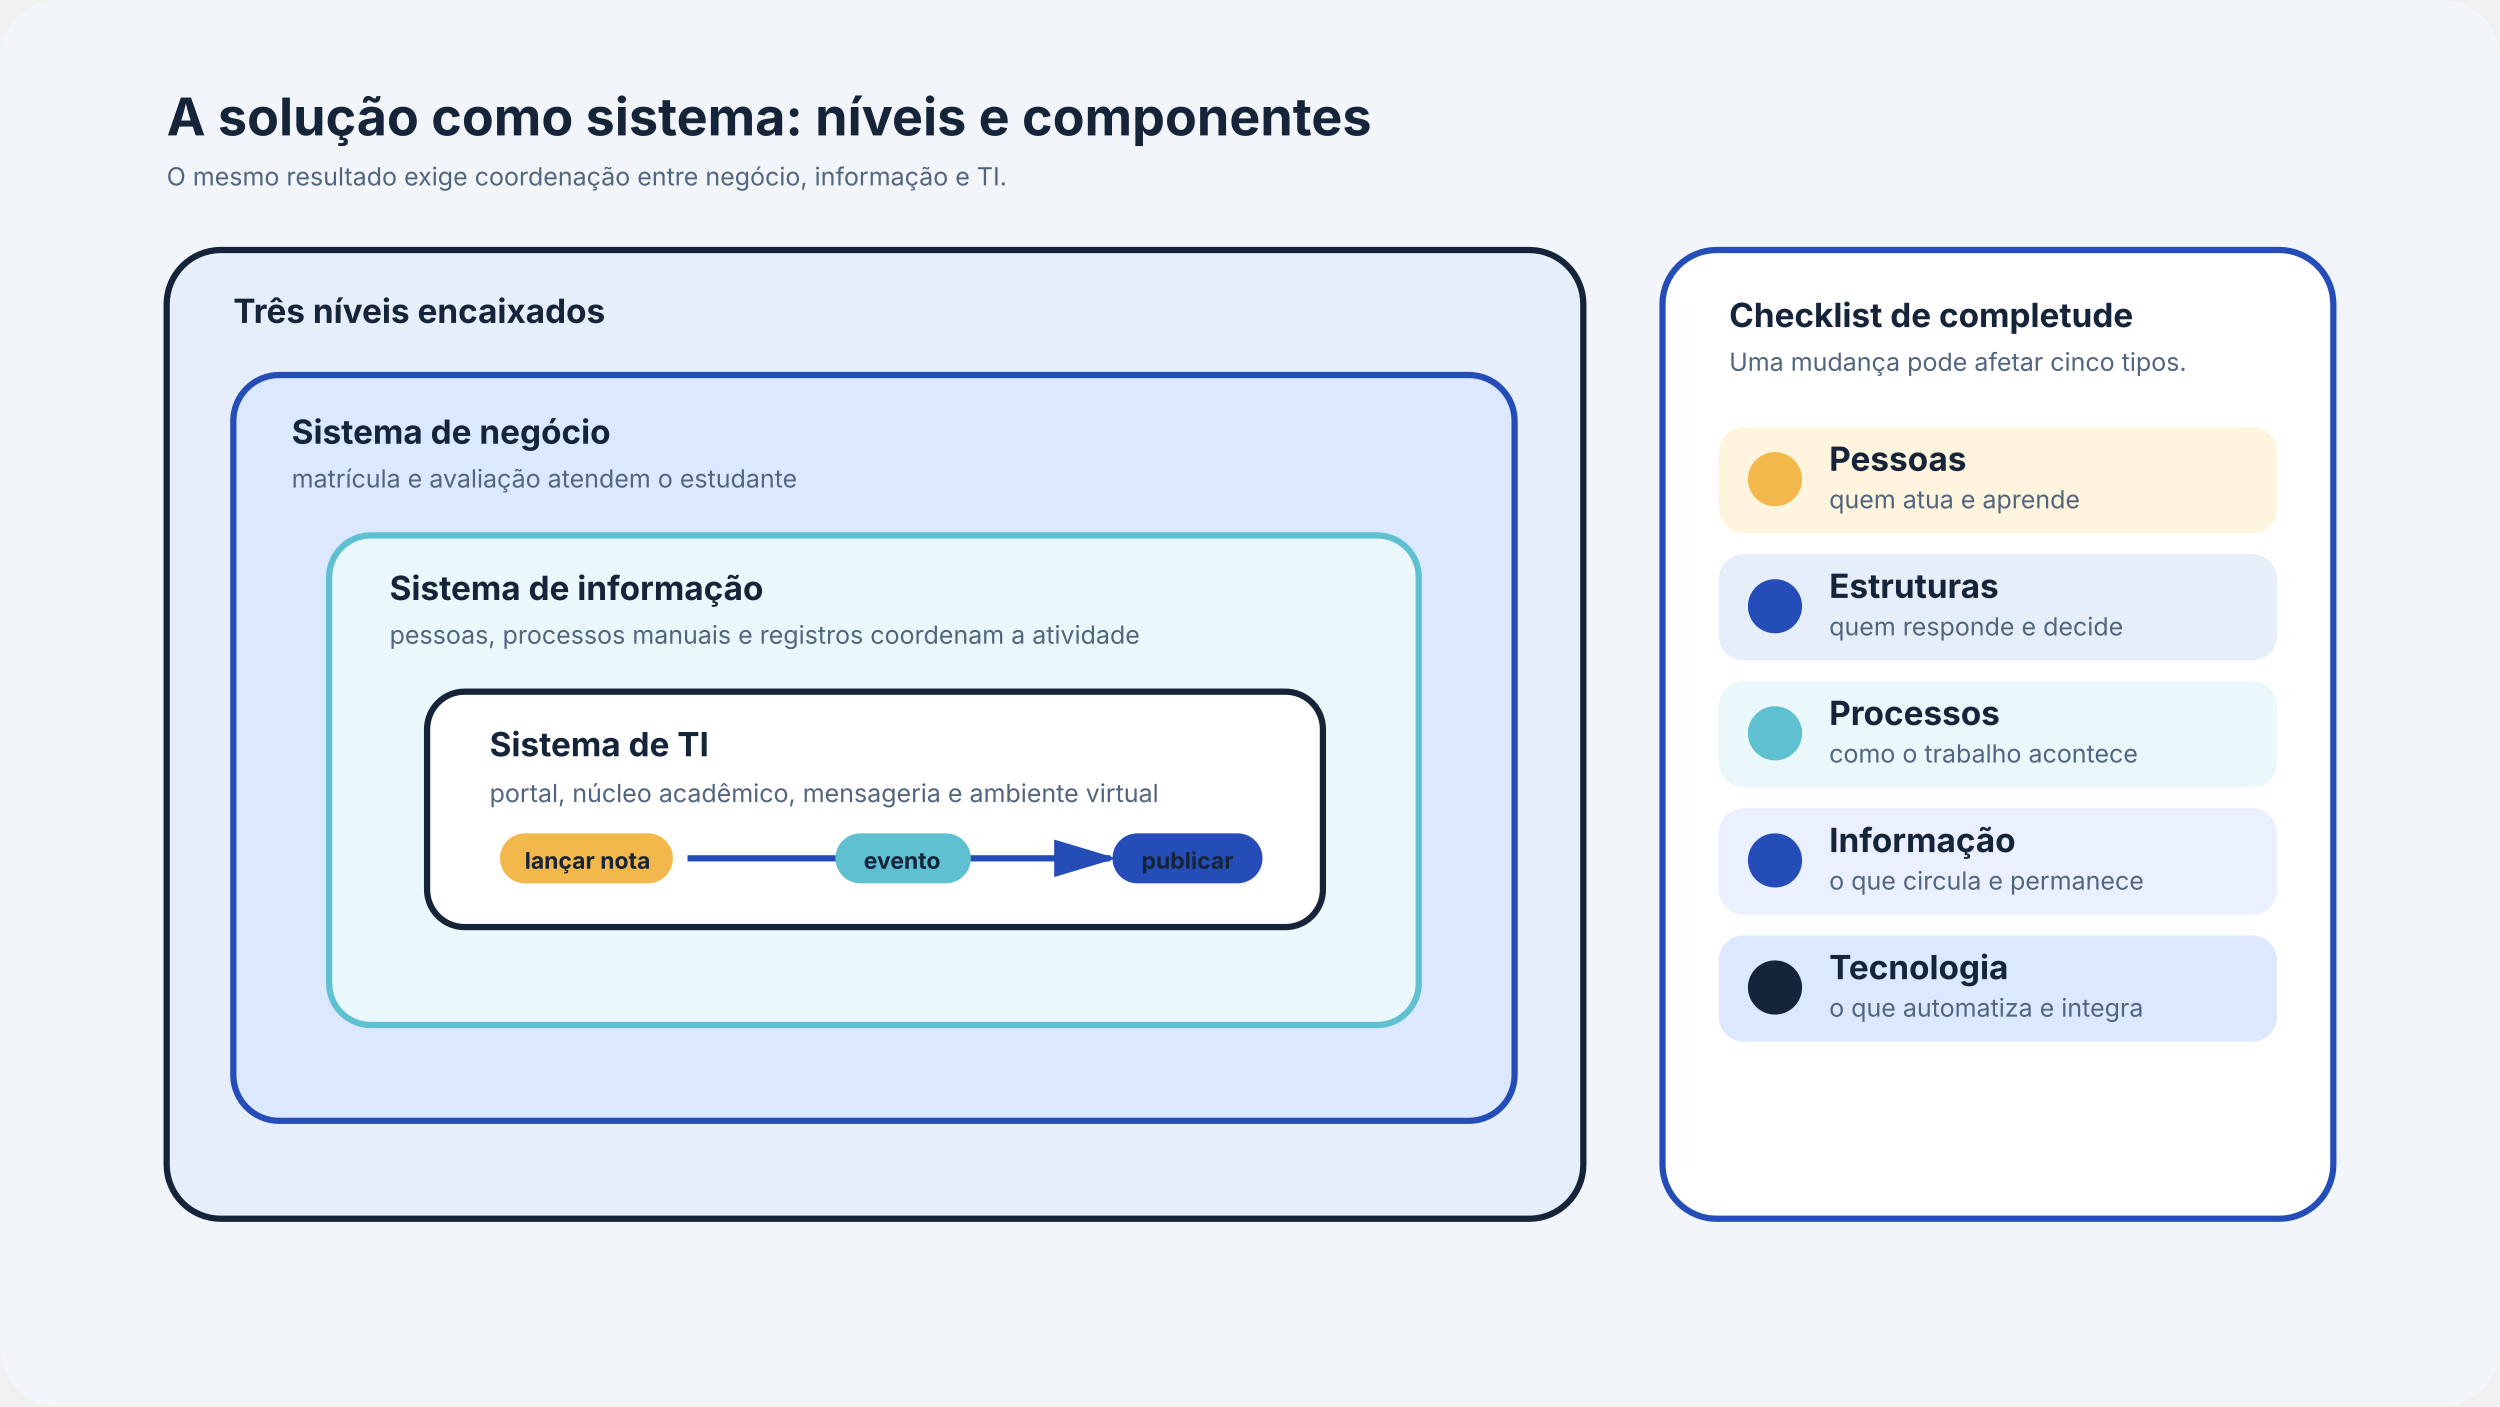
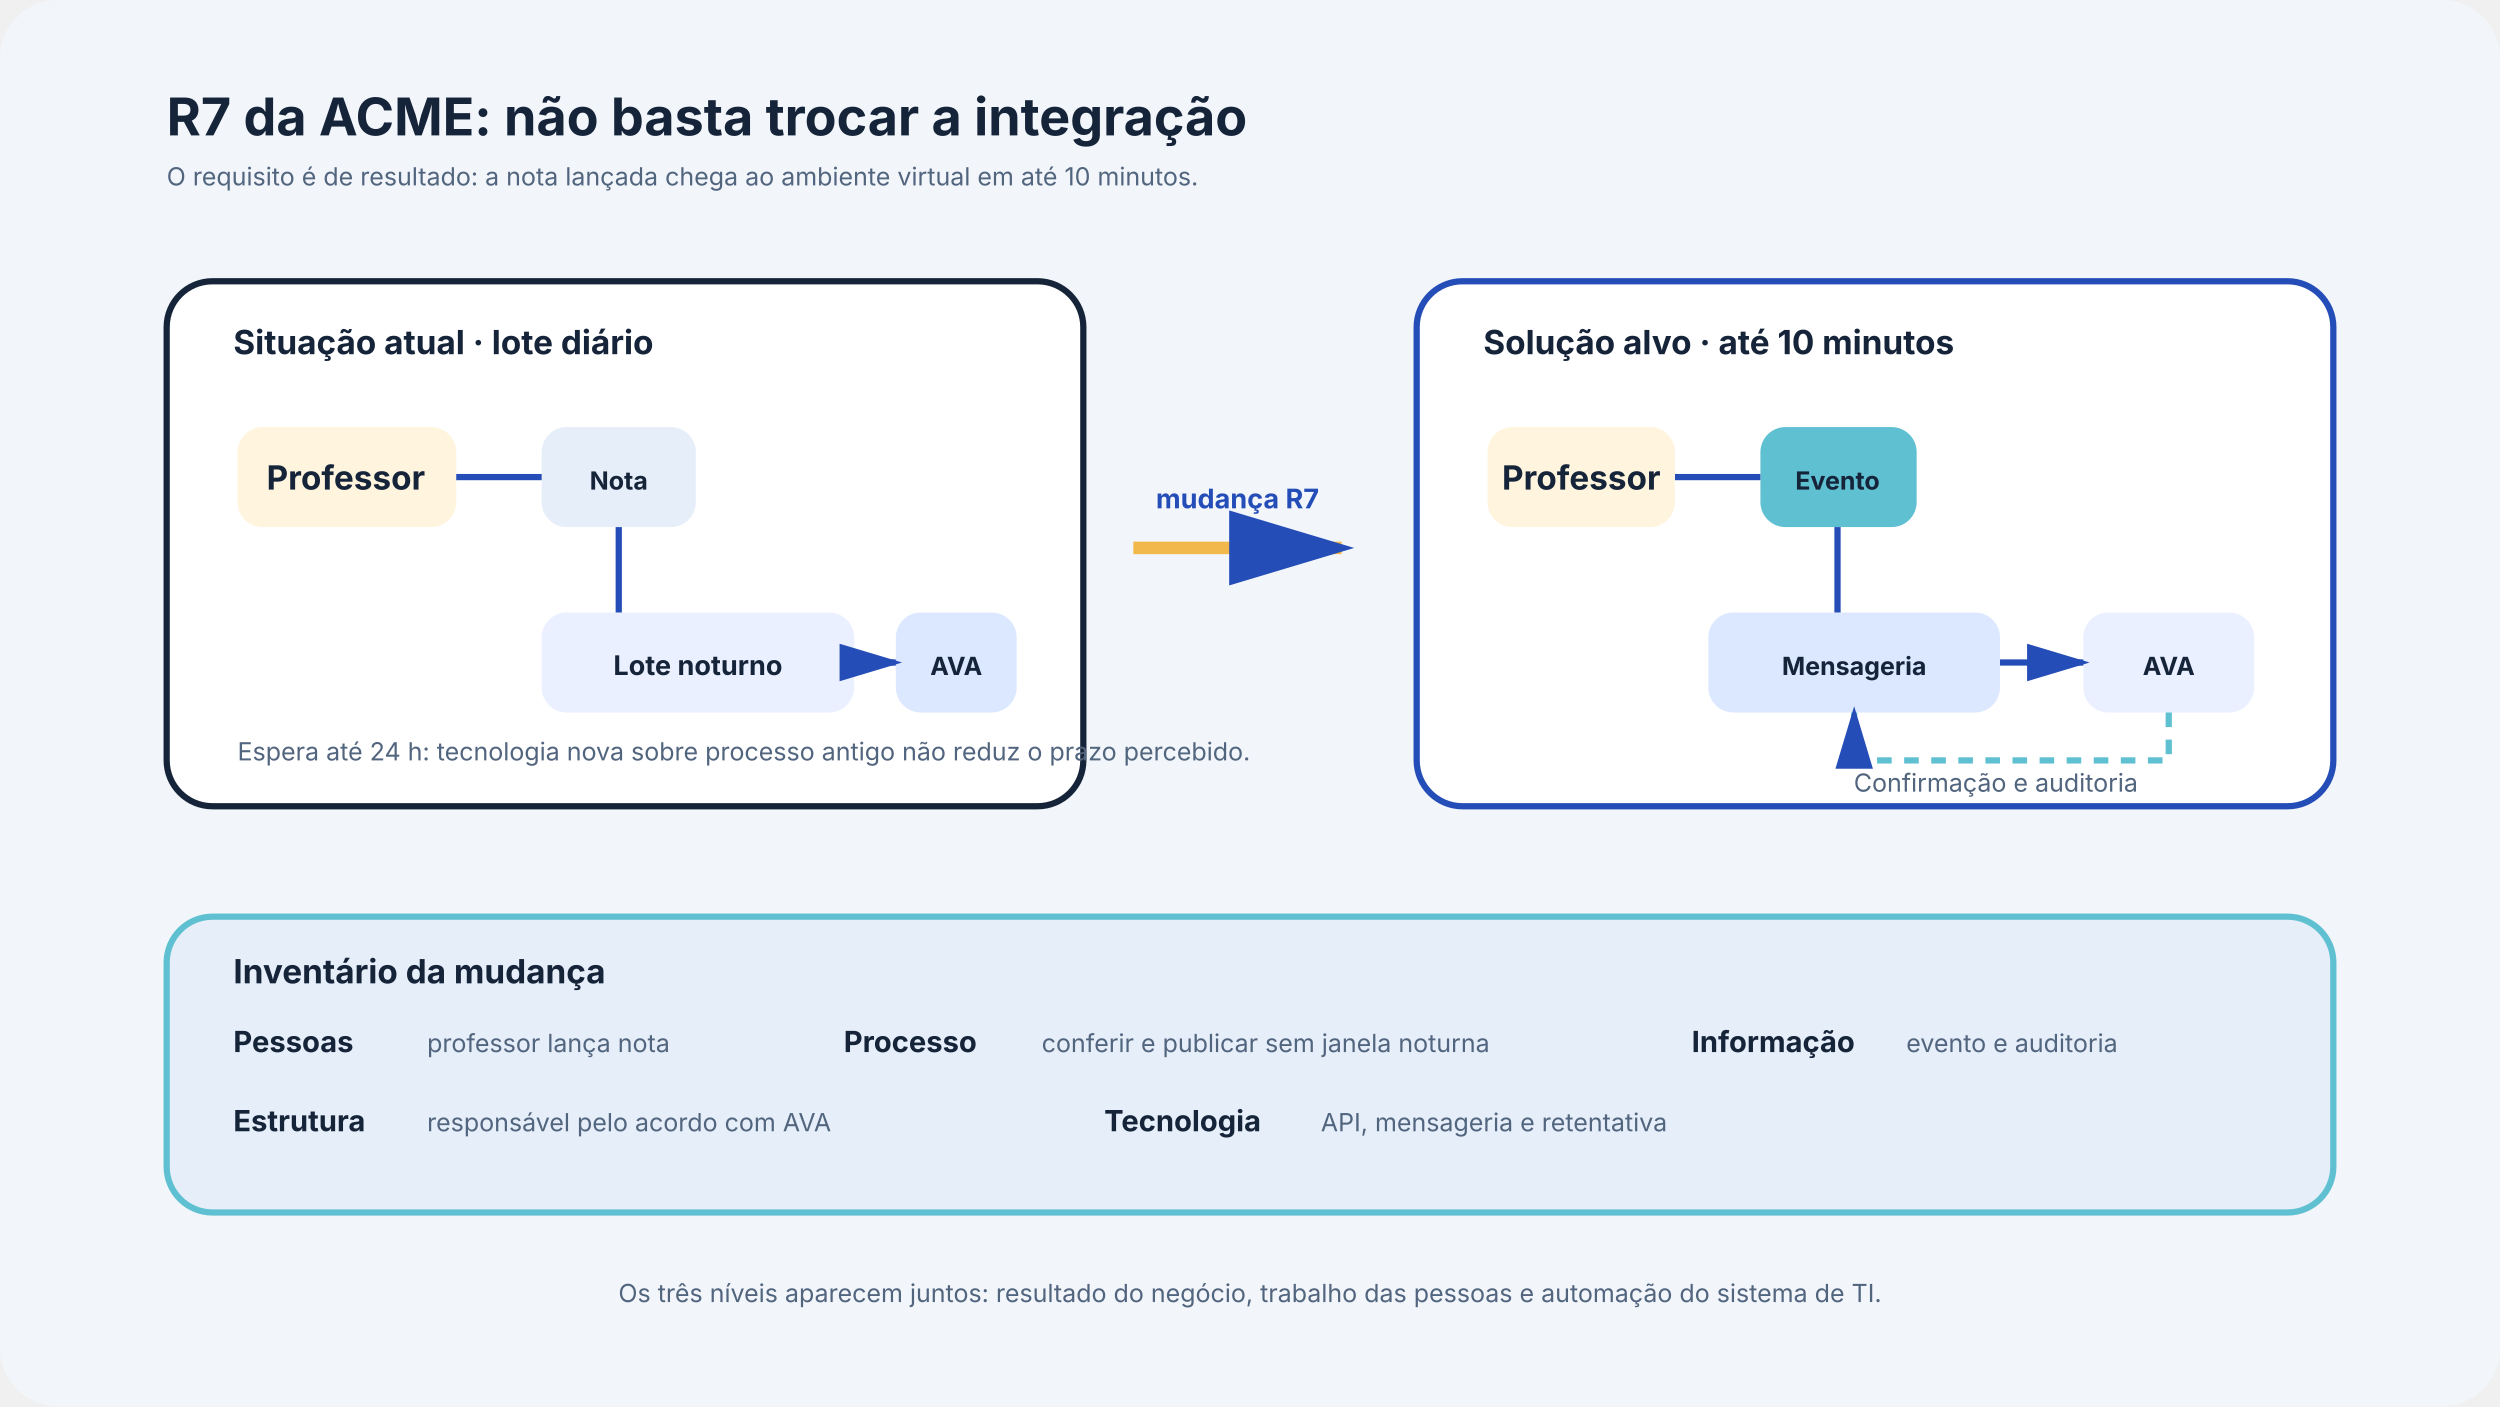
- <svg xmlns="http://www.w3.org/2000/svg" viewBox="0 0 1200 675" role="img" aria-labelledby="title desc">
+ <svg xmlns="http://www.w3.org/2000/svg" viewBox="0 0 1200 675" role="img" aria-labelledby="t d">
  <defs>
    <marker id="a" markerWidth="10" markerHeight="10" refX="9" refY="3" orient="auto">
      <path d="M0 0L10 3L0 6Z" fill="#254DB8" />
    </marker>
    <style>text{font-family:-apple-system,BlinkMacSystemFont,'Segoe UI',sans-serif;fill:#16243A}.h{font-size:25px;font-weight:700}.t{font-size:16px;font-weight:700}.s{font-size:12px;fill:#52657E}.w{font-size:14px;font-weight:700;fill:white}</style>
  </defs>
  <rect width="1200" height="675" rx="28" fill="#F2F6FB" />
-   <text x="80" y="65" class="h">A solução como sistema: níveis e componentes</text>
-   <text x="80" y="89" class="s">O mesmo resultado exige coordenação entre negócio, informação e TI.</text>
-   <rect x="80" y="120" width="680" height="465" rx="26" fill="#E6EEF9" stroke="#16243A" stroke-width="3" />
-   <text x="112" y="155" class="t">Três níveis encaixados</text>
-   <rect x="112" y="180" width="615" height="358" rx="22" fill="#DCE8FF" stroke="#254DB8" stroke-width="3" />
-   <text x="140" y="213" class="t">Sistema de negócio</text>
-   <text x="140" y="234" class="s">matrícula e avaliação atendem o estudante</text>
-   <rect x="158" y="257" width="523" height="235" rx="20" fill="#EAF8FB" stroke="#5FC0D1" stroke-width="3" />
-   <text x="187" y="288" class="t">Sistema de informação</text>
-   <text x="187" y="309" class="s">pessoas, processos manuais e registros coordenam a atividade</text>
-   <rect x="205" y="332" width="430" height="113" rx="18" fill="white" stroke="#16243A" stroke-width="3" />
-   <text x="235" y="363" class="t">Sistema de TI</text>
-   <text x="235" y="385" class="s">portal, núcleo acadêmico, mensageria e ambiente virtual</text>
-   <rect x="240" y="400" width="83" height="24" rx="12" fill="#F2B84B" />
-   <text x="282" y="417" text-anchor="middle" style="font-size:11px;font-weight:700">lançar nota</text>
-   <path d="M330 412H398M398 412H466M466 412H533" stroke="#254DB8" stroke-width="3" marker-end="url(#a)" />
-   <rect x="401" y="400" width="65" height="24" rx="12" fill="#5FC0D1" />
-   <text x="433" y="417" text-anchor="middle" style="font-size:11px;font-weight:700">evento</text>
-   <rect x="534" y="400" width="72" height="24" rx="12" fill="#254DB8" />
-   <text x="570" y="417" text-anchor="middle" fill="white" style="font-size:11px;font-weight:700">publicar</text>
-   <rect x="798" y="120" width="322" height="465" rx="26" fill="white" stroke="#254DB8" stroke-width="3" />
-   <text x="830" y="157" class="t">Checklist de completude</text>
-   <text x="830" y="178" class="s">Uma mudança pode afetar cinco tipos.</text>
+   <text x="80" y="65" class="h">R7 da ACME: não basta trocar a integração</text>
+   <text x="80" y="89" class="s">O requisito é de resultado: a nota lançada chega ao ambiente virtual em até 10 minutos.</text>
  <g>
-     <rect x="825" y="205" width="268" height="51" rx="12" fill="#FFF5DE" />
-     <circle cx="852" cy="230" r="13" fill="#F2B84B" />
-     <text x="878" y="226" class="t">Pessoas</text>
-     <text x="878" y="244" class="s">quem atua e aprende</text>
+     <rect x="80" y="135" width="440" height="252" rx="22" fill="white" stroke="#16243A" stroke-width="3" />
+     <text x="112" y="170" class="t">Situação atual · lote diário</text>
+     <rect x="114" y="205" width="105" height="48" rx="12" fill="#FFF5DE" />
+     <text x="166" y="235" text-anchor="middle" class="t">Professor</text>
+     <rect x="260" y="205" width="74" height="48" rx="12" fill="#E6EEF9" />
+     <text x="297" y="235" text-anchor="middle" style="font-size:12px;font-weight:700">Nota</text>
+     <rect x="260" y="294" width="150" height="48" rx="12" fill="#EAF0FF" />
+     <text x="335" y="324" text-anchor="middle" style="font-size:13px;font-weight:700">Lote noturno</text>
+     <rect x="430" y="294" width="58" height="48" rx="12" fill="#DCE8FF" />
+     <text x="459" y="324" text-anchor="middle" style="font-size:12px;font-weight:700">AVA</text>
+     <path d="M219 229H260M297 253V294M410 318H430" stroke="#254DB8" stroke-width="3" fill="none" marker-end="url(#a)" />
+     <text x="114" y="365" class="s">Espera até 24 h: tecnologia nova sobre processo antigo não reduz o prazo percebido.</text>
+   </g>
+   <path d="M544 263H644" stroke="#F2B84B" stroke-width="6" marker-end="url(#a)" />
+   <text x="594" y="244" text-anchor="middle" style="font-size:13px;font-weight:700;fill:#254DB8">mudança R7</text>
+   <g>
+     <rect x="680" y="135" width="440" height="252" rx="22" fill="white" stroke="#254DB8" stroke-width="3" />
+     <text x="712" y="170" class="t">Solução alvo · até 10 minutos</text>
+     <rect x="714" y="205" width="90" height="48" rx="12" fill="#FFF5DE" />
+     <text x="759" y="235" text-anchor="middle" class="t">Professor</text>
+     <rect x="845" y="205" width="75" height="48" rx="12" fill="#5FC0D1" />
+     <text x="882" y="235" text-anchor="middle" style="font-size:12px;font-weight:700">Evento</text>
+     <rect x="820" y="294" width="140" height="48" rx="12" fill="#DCE8FF" />
+     <text x="890" y="324" text-anchor="middle" style="font-size:12px;font-weight:700">Mensageria</text>
+     <rect x="1000" y="294" width="82" height="48" rx="12" fill="#EAF0FF" />
+     <text x="1041" y="324" text-anchor="middle" style="font-size:12px;font-weight:700">AVA</text>
+     <path d="M804 229H845M882 253V294M960 318H1000" stroke="#254DB8" stroke-width="3" fill="none" marker-end="url(#a)" />
+     <path d="M1041 342V365H890V342" stroke="#5FC0D1" stroke-width="3" fill="none" stroke-dasharray="7 6" marker-end="url(#a)" />
+     <text x="958" y="380" text-anchor="middle" class="s">Confirmação e auditoria</text>
  </g>
  <g>
-     <rect x="825" y="266" width="268" height="51" rx="12" fill="#E6EEF9" />
-     <circle cx="852" cy="291" r="13" fill="#254DB8" />
-     <text x="878" y="287" class="t">Estruturas</text>
-     <text x="878" y="305" class="s">quem responde e decide</text>
+     <rect x="80" y="440" width="1040" height="142" rx="22" fill="#E6EEF9" stroke="#5FC0D1" stroke-width="3" />
+     <text x="112" y="472" class="t">Inventário da mudança</text>
+     <text x="112" y="505" class="w" style="fill:#16243A">Pessoas</text>
+     <text x="205" y="505" class="s">professor lança nota</text>
+     <text x="405" y="505" class="w" style="fill:#16243A">Processo</text>
+     <text x="500" y="505" class="s">conferir e publicar sem janela noturna</text>
+     <text x="812" y="505" class="w" style="fill:#16243A">Informação</text>
+     <text x="915" y="505" class="s">evento e auditoria</text>
+     <text x="112" y="543" class="w" style="fill:#16243A">Estrutura</text>
+     <text x="205" y="543" class="s">responsável pelo acordo com AVA</text>
+     <text x="530" y="543" class="w" style="fill:#16243A">Tecnologia</text>
+     <text x="634" y="543" class="s">API, mensageria e retentativa</text>
  </g>
-   <g>
-     <rect x="825" y="327" width="268" height="51" rx="12" fill="#EAF8FB" />
-     <circle cx="852" cy="352" r="13" fill="#5FC0D1" />
-     <text x="878" y="348" class="t">Processos</text>
-     <text x="878" y="366" class="s">como o trabalho acontece</text>
-   </g>
-   <g>
-     <rect x="825" y="388" width="268" height="51" rx="12" fill="#EAF0FF" />
-     <circle cx="852" cy="413" r="13" fill="#254DB8" />
-     <text x="878" y="409" class="t">Informação</text>
-     <text x="878" y="427" class="s">o que circula e permanece</text>
-   </g>
-   <g>
-     <rect x="825" y="449" width="268" height="51" rx="12" fill="#DCE8FF" />
-     <circle cx="852" cy="474" r="13" fill="#16243A" />
-     <text x="878" y="470" class="t">Tecnologia</text>
-     <text x="878" y="488" class="s">o que automatiza e integra</text>
-   </g>
+   <text x="600" y="625" text-anchor="middle" class="s">Os três níveis aparecem juntos: resultado do negócio, trabalho das pessoas e automação do sistema de TI.</text>
</svg>
